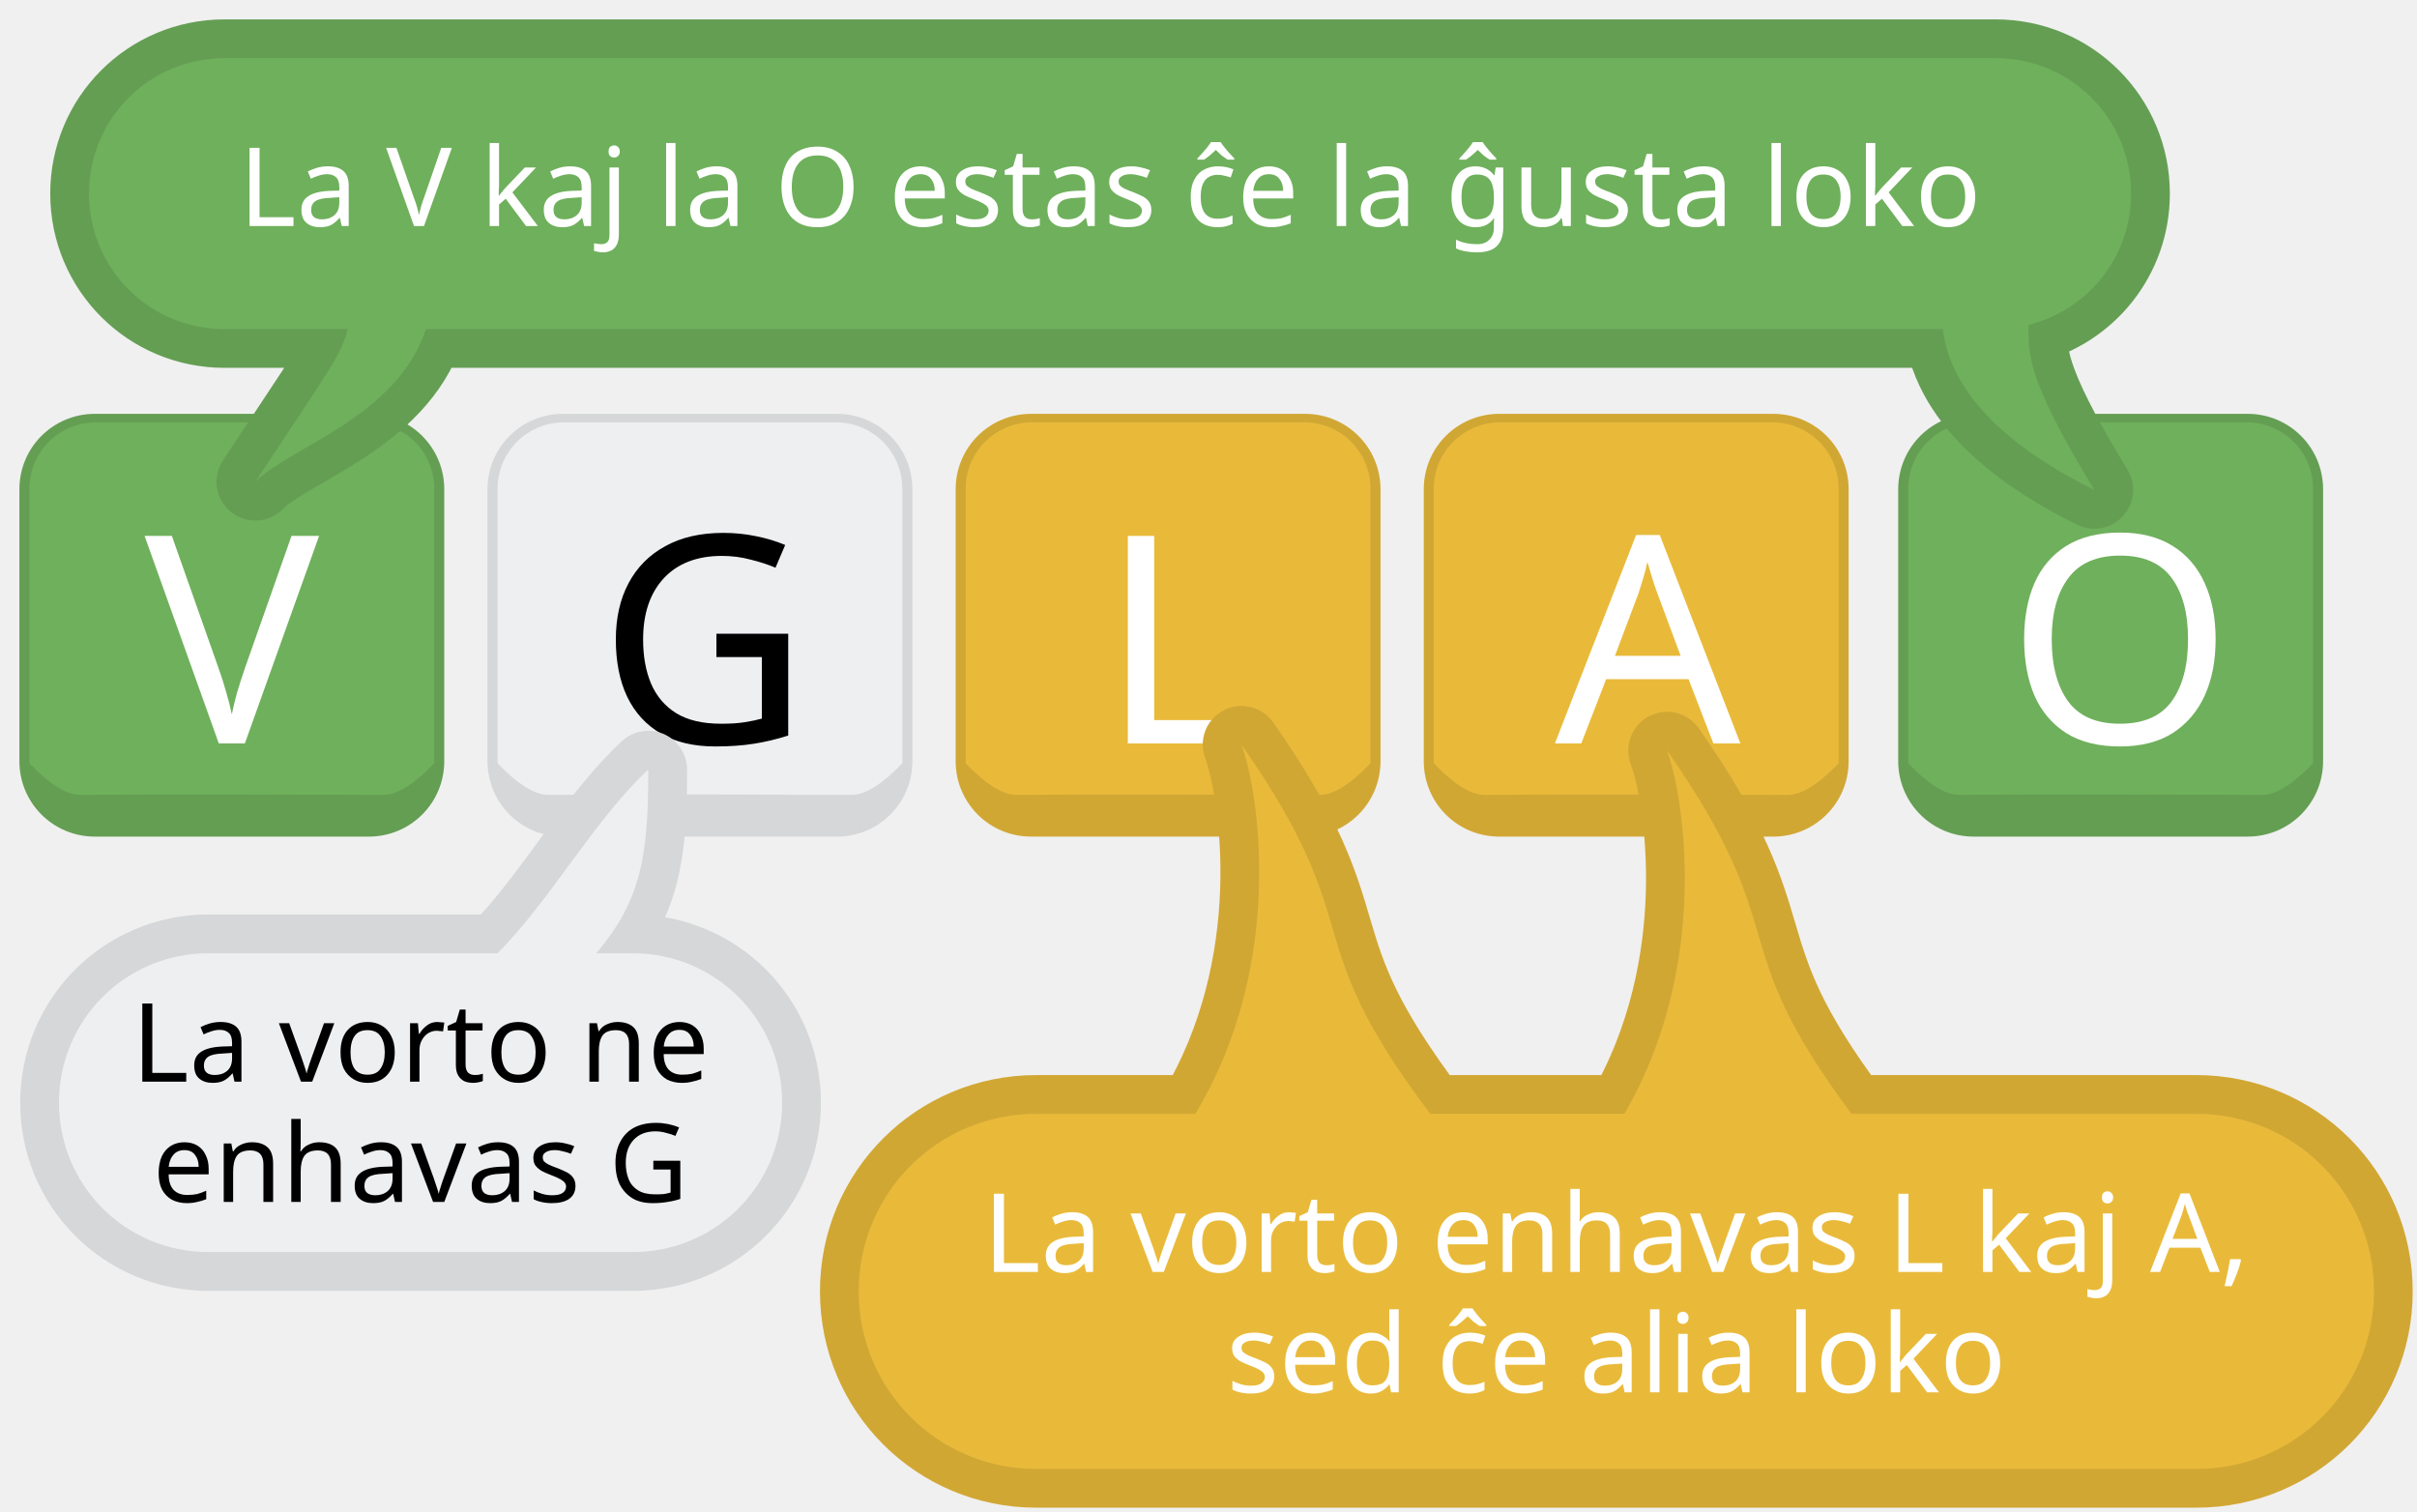
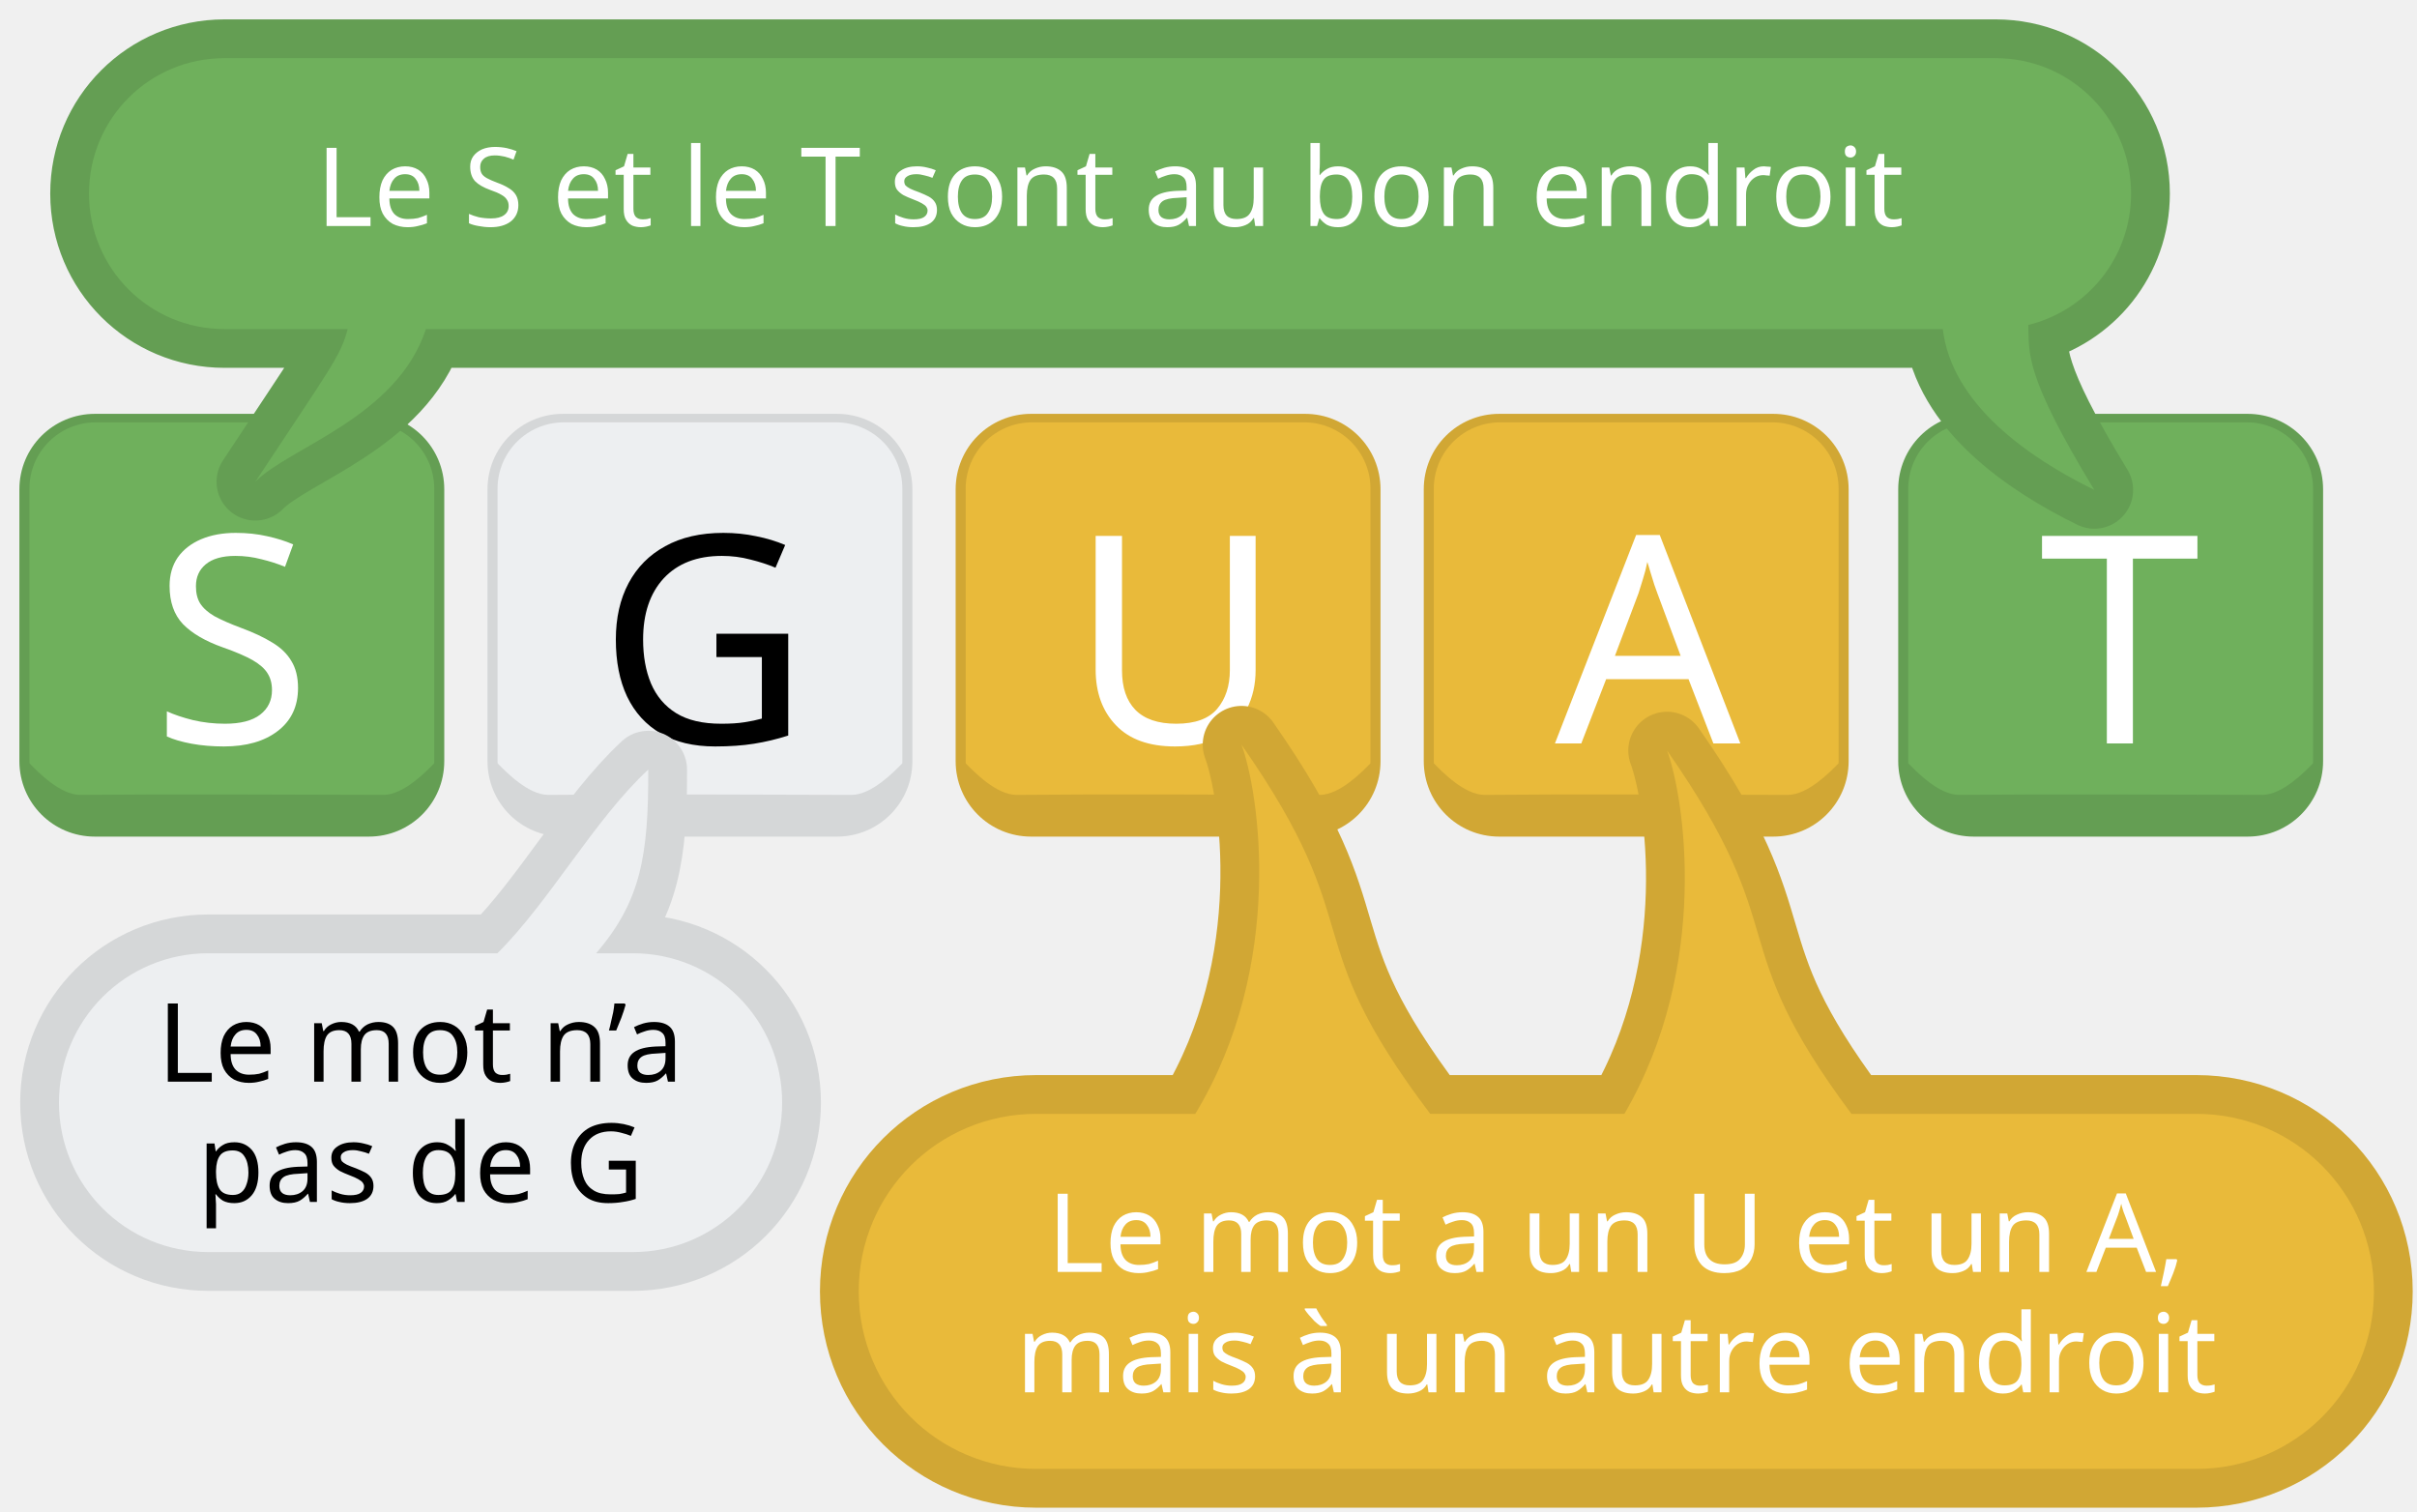
<svg xmlns="http://www.w3.org/2000/svg" viewBox="-1 -1 124.656 77.981" version="1.1">
  <defs>
    <rect id="tile-fill" width="21.424" height="21.318" x="0.326" y="0.201" ry="3.712" />
    <path id="tile-outline" d="M 3.892,0 C 1.736,0 0,1.736 0,3.892 v 14.021              c 0,2.156 1.736,3.892 3.892,3.892 h 14.129              c 2.156,0 3.892,-1.736 3.892,-3.892 V 3.892              C 21.913,1.736 20.177,0 18.021,0 Z m 0.053,0.438              h 5.2e-4 14.022 c 1.899,0 3.428,1.529 3.428,3.428              v 14.073 c 0,0.03 -0.004,0.059 -0.005,0.088              -0.437,0.447 -1.576,1.619 -2.605,1.626              -5.219,-0.009 -10.439,-0.049 -15.658,0 -1.029,-0.006              -2.168,-1.179 -2.605,-1.626 -7.5e-4,-0.03 -0.005,-0.059              -0.005,-0.088 V 3.866 c 0,-1.899 1.529,-3.428              3.428,-3.428 z" />
    <path id="top-bubble" d="M 10.577,2 c -3.87,0 -6.986,3.115 -6.986,6.986              0,3.87 3.116,6.986 6.986,6.986 h 6.354              c -0.356,1.401 -0.963,2.112 -4.762,7.876              1.737,-1.777 7.288,-3.299 8.799,-7.876              h 78.231 c 0.46,3.871 4.407,6.627              7.816,8.297 -3.617,-5.943 -3.361,-7.038              -3.405,-8.509 3.049,-0.752 5.3,-3.487              5.3,-6.774 0,-3.87 -3.115,-6.986 -6.986,-6.986              z" />
    <path id="left-bubble" d="M 32.434,38.693 c -2.766,2.565              -5.093,6.809 -7.78,9.473 H 9.748              c -4.269,0 -7.707,3.437 -7.707,7.707 0,4.269              3.437,7.706 7.707,7.706 H 31.632 c 4.269,0              7.707,-3.437 7.707,-7.706 0,-4.269              -3.437,-7.707 -7.707,-7.707 h -1.886              c 2.311,-2.691 2.701,-5.042 2.688,-9.473 z" />
    <path id="right-bubble" d="M 63.03,37.41 c 0.882,2.366 2.306,11.292            -2.383,19.04 h -8.202 c -5.072,0 -9.156,4.083            -9.156,9.156 0,5.072 4.083,9.156 9.156,9.156            h 59.834 c 5.072,0 9.156,-4.083 9.156,-9.156            0,-5.072 -4.083,-9.156 -9.156,-9.156 H 94.488            C 87.719,47.375 91.654,47.275 84.978,37.71            85.849,40.046 87.251,48.773 82.778,56.449            H 72.764 c -7.083,-9.376 -2.985,-9.37            -9.734,-19.04 z" />
  </defs>
  <g transform="translate(0,20.345)">
    <use href="#tile-fill" fill="#6fb05c" />
    <use href="#tile-outline" fill="#649e53" />
  </g>
  <g transform="translate(24.143,20.345)">
    <use href="#tile-fill" fill="#edeff1" />
    <use href="#tile-outline" fill="#d5d7d8" />
  </g>
  <g transform="translate(48.287,20.345)">
    <use href="#tile-fill" fill="#e9ba3a" />
    <use href="#tile-outline" fill="#d1a734" />
  </g>
  <g transform="translate(72.430,20.345)">
    <use href="#tile-fill" fill="#e9ba3a" />
    <use href="#tile-outline" fill="#d1a734" />
  </g>
  <g transform="translate(96.9,20.345)">
    <use href="#tile-fill" fill="#6fb05c" />
    <use href="#tile-outline" fill="#649e53" />
  </g>
  <g text-anchor="middle" font-size="15" font-family="sans-serif">
-     <text fill="white" x="10.957" y="37.345">V</text>
+     <text fill="white" x="10.957" y="37.345">S</text>
    <text fill="black" x="35.3" y="37.345">G</text>
-     <text fill="white" x="59.645" y="37.345">L</text>
+     <text fill="white" x="59.645" y="37.345">U</text>
    <text fill="white" x="83.989" y="37.345">A</text>
-     <text fill="white" x="108.332" y="37.345">O</text>
+     <text fill="white" x="108.332" y="37.345">T</text>
  </g>
  <use href="#top-bubble" stroke="#649e53" stroke-width="4" stroke-linejoin="round" fill="none" />
  <use href="#top-bubble" fill="#6fb05c" />
  <use href="#left-bubble" stroke="#d5d7d8" stroke-width="4" stroke-linejoin="round" fill="none" />
  <use href="#left-bubble" fill="#edeff1" />
  <use href="#right-bubble" stroke="#d1a734" stroke-width="4" stroke-linejoin="round" fill="none" />
  <use href="#right-bubble" fill="#e9ba3a" />
  <g fill="white" text-anchor="middle" font-size="5.644px" font-family="sans-serif">
-     <text x="56.25" y="10.656">La V kaj la O estas ĉe la ĝusta loko</text>
-     <text x="20.69" y="54.786" fill="black">La vorto ne</text>
-     <text x="20.69" y="60.995" fill="black">enhavas G</text>
-     <text x="82.363" y="64.605">La vorto enhavas L kaj A,</text>
-     <text x="82.363" y="70.814">sed ĉe alia loko</text>
+     <text x="56.25" y="10.656">Le S et le T sont au bon endroit</text>
+     <text x="20.69" y="54.786" fill="black">Le mot n’a</text>
+     <text x="20.69" y="60.995" fill="black">pas de G</text>
+     <text x="82.363" y="64.605">Le mot a un U et un A,</text>
+     <text x="82.363" y="70.814">mais à un autre endroit</text>
  </g>
</svg>
